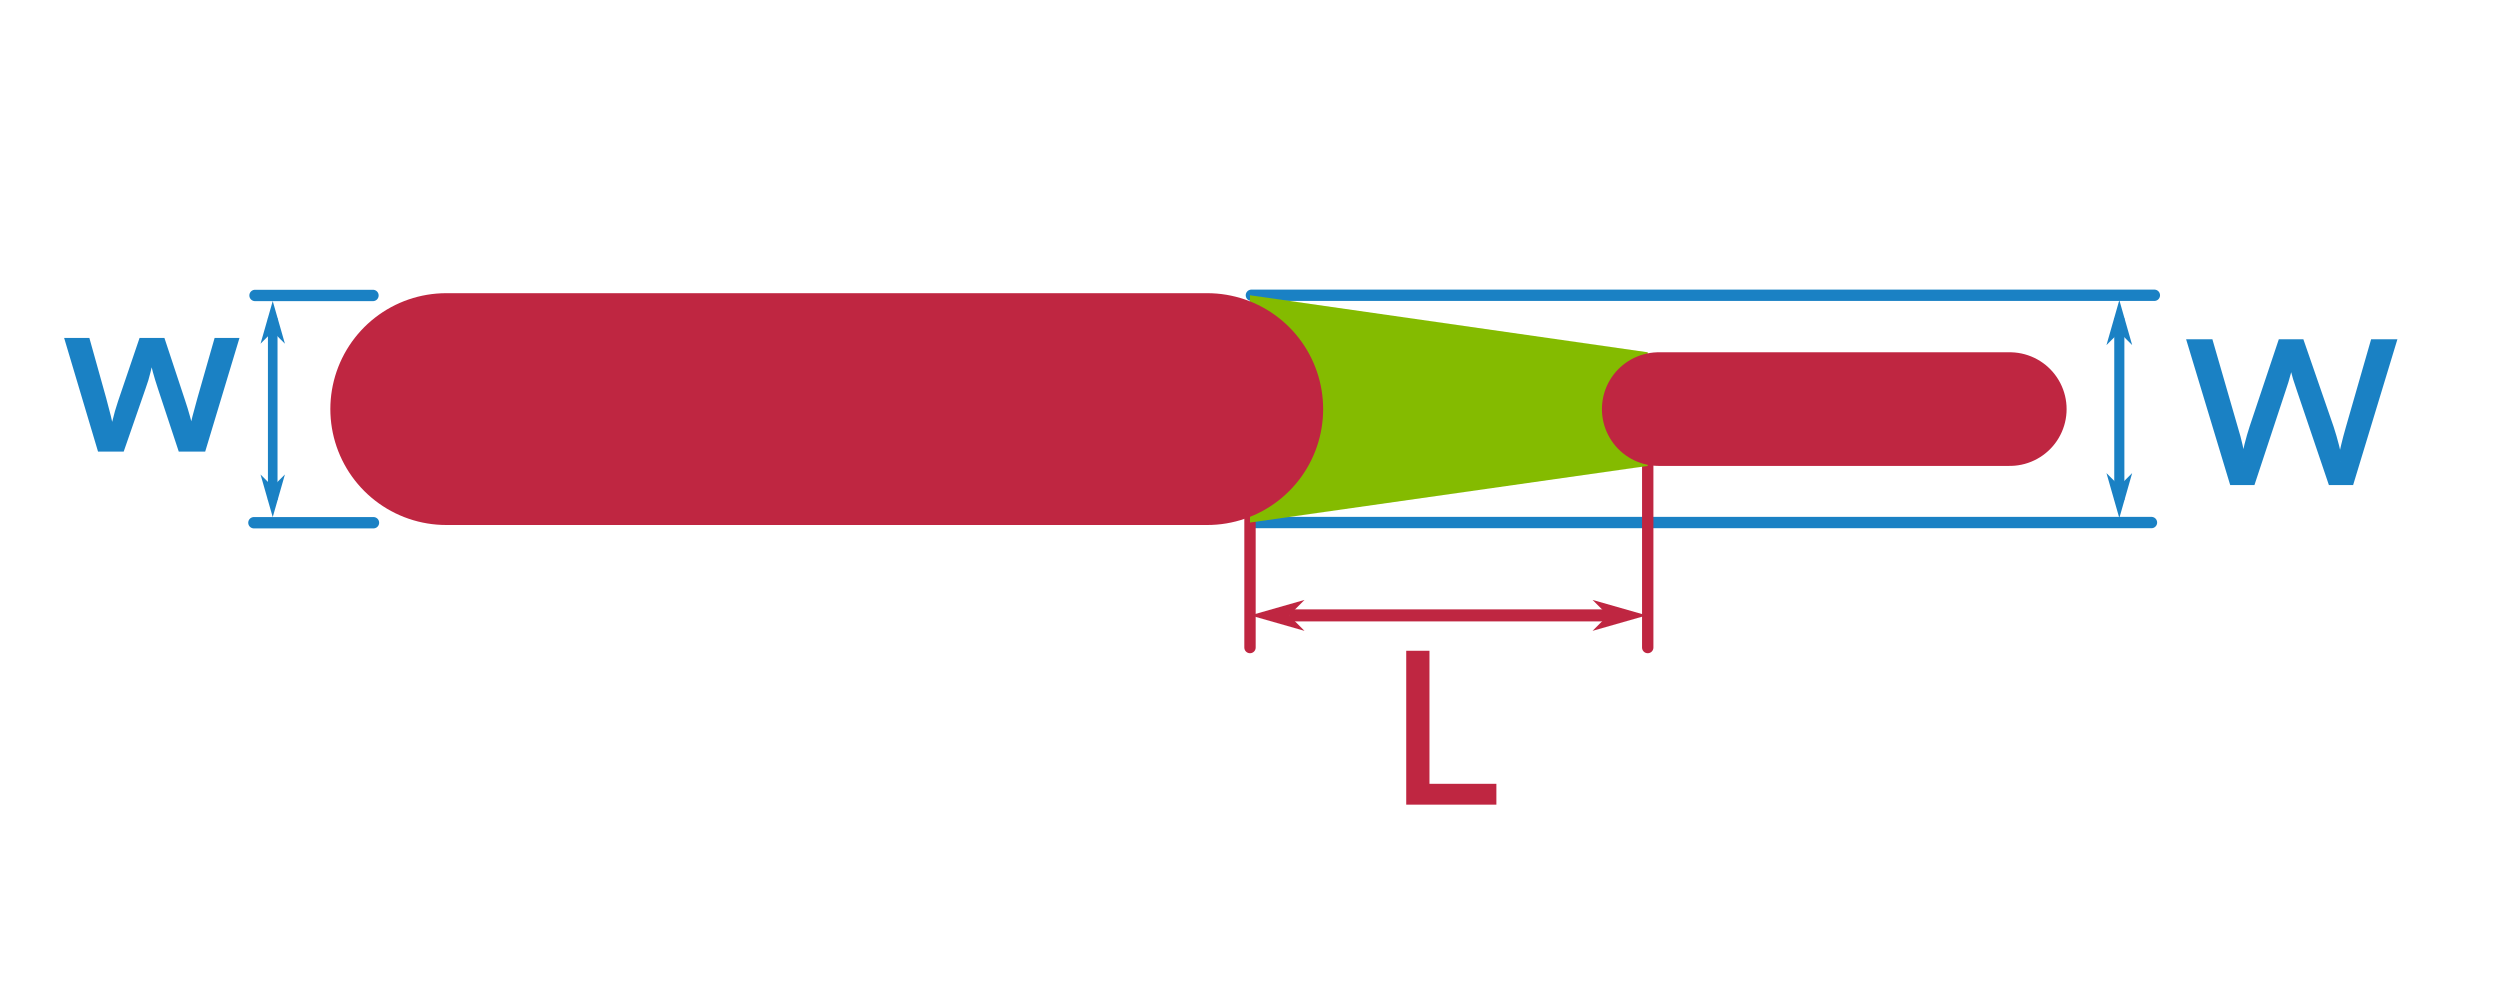
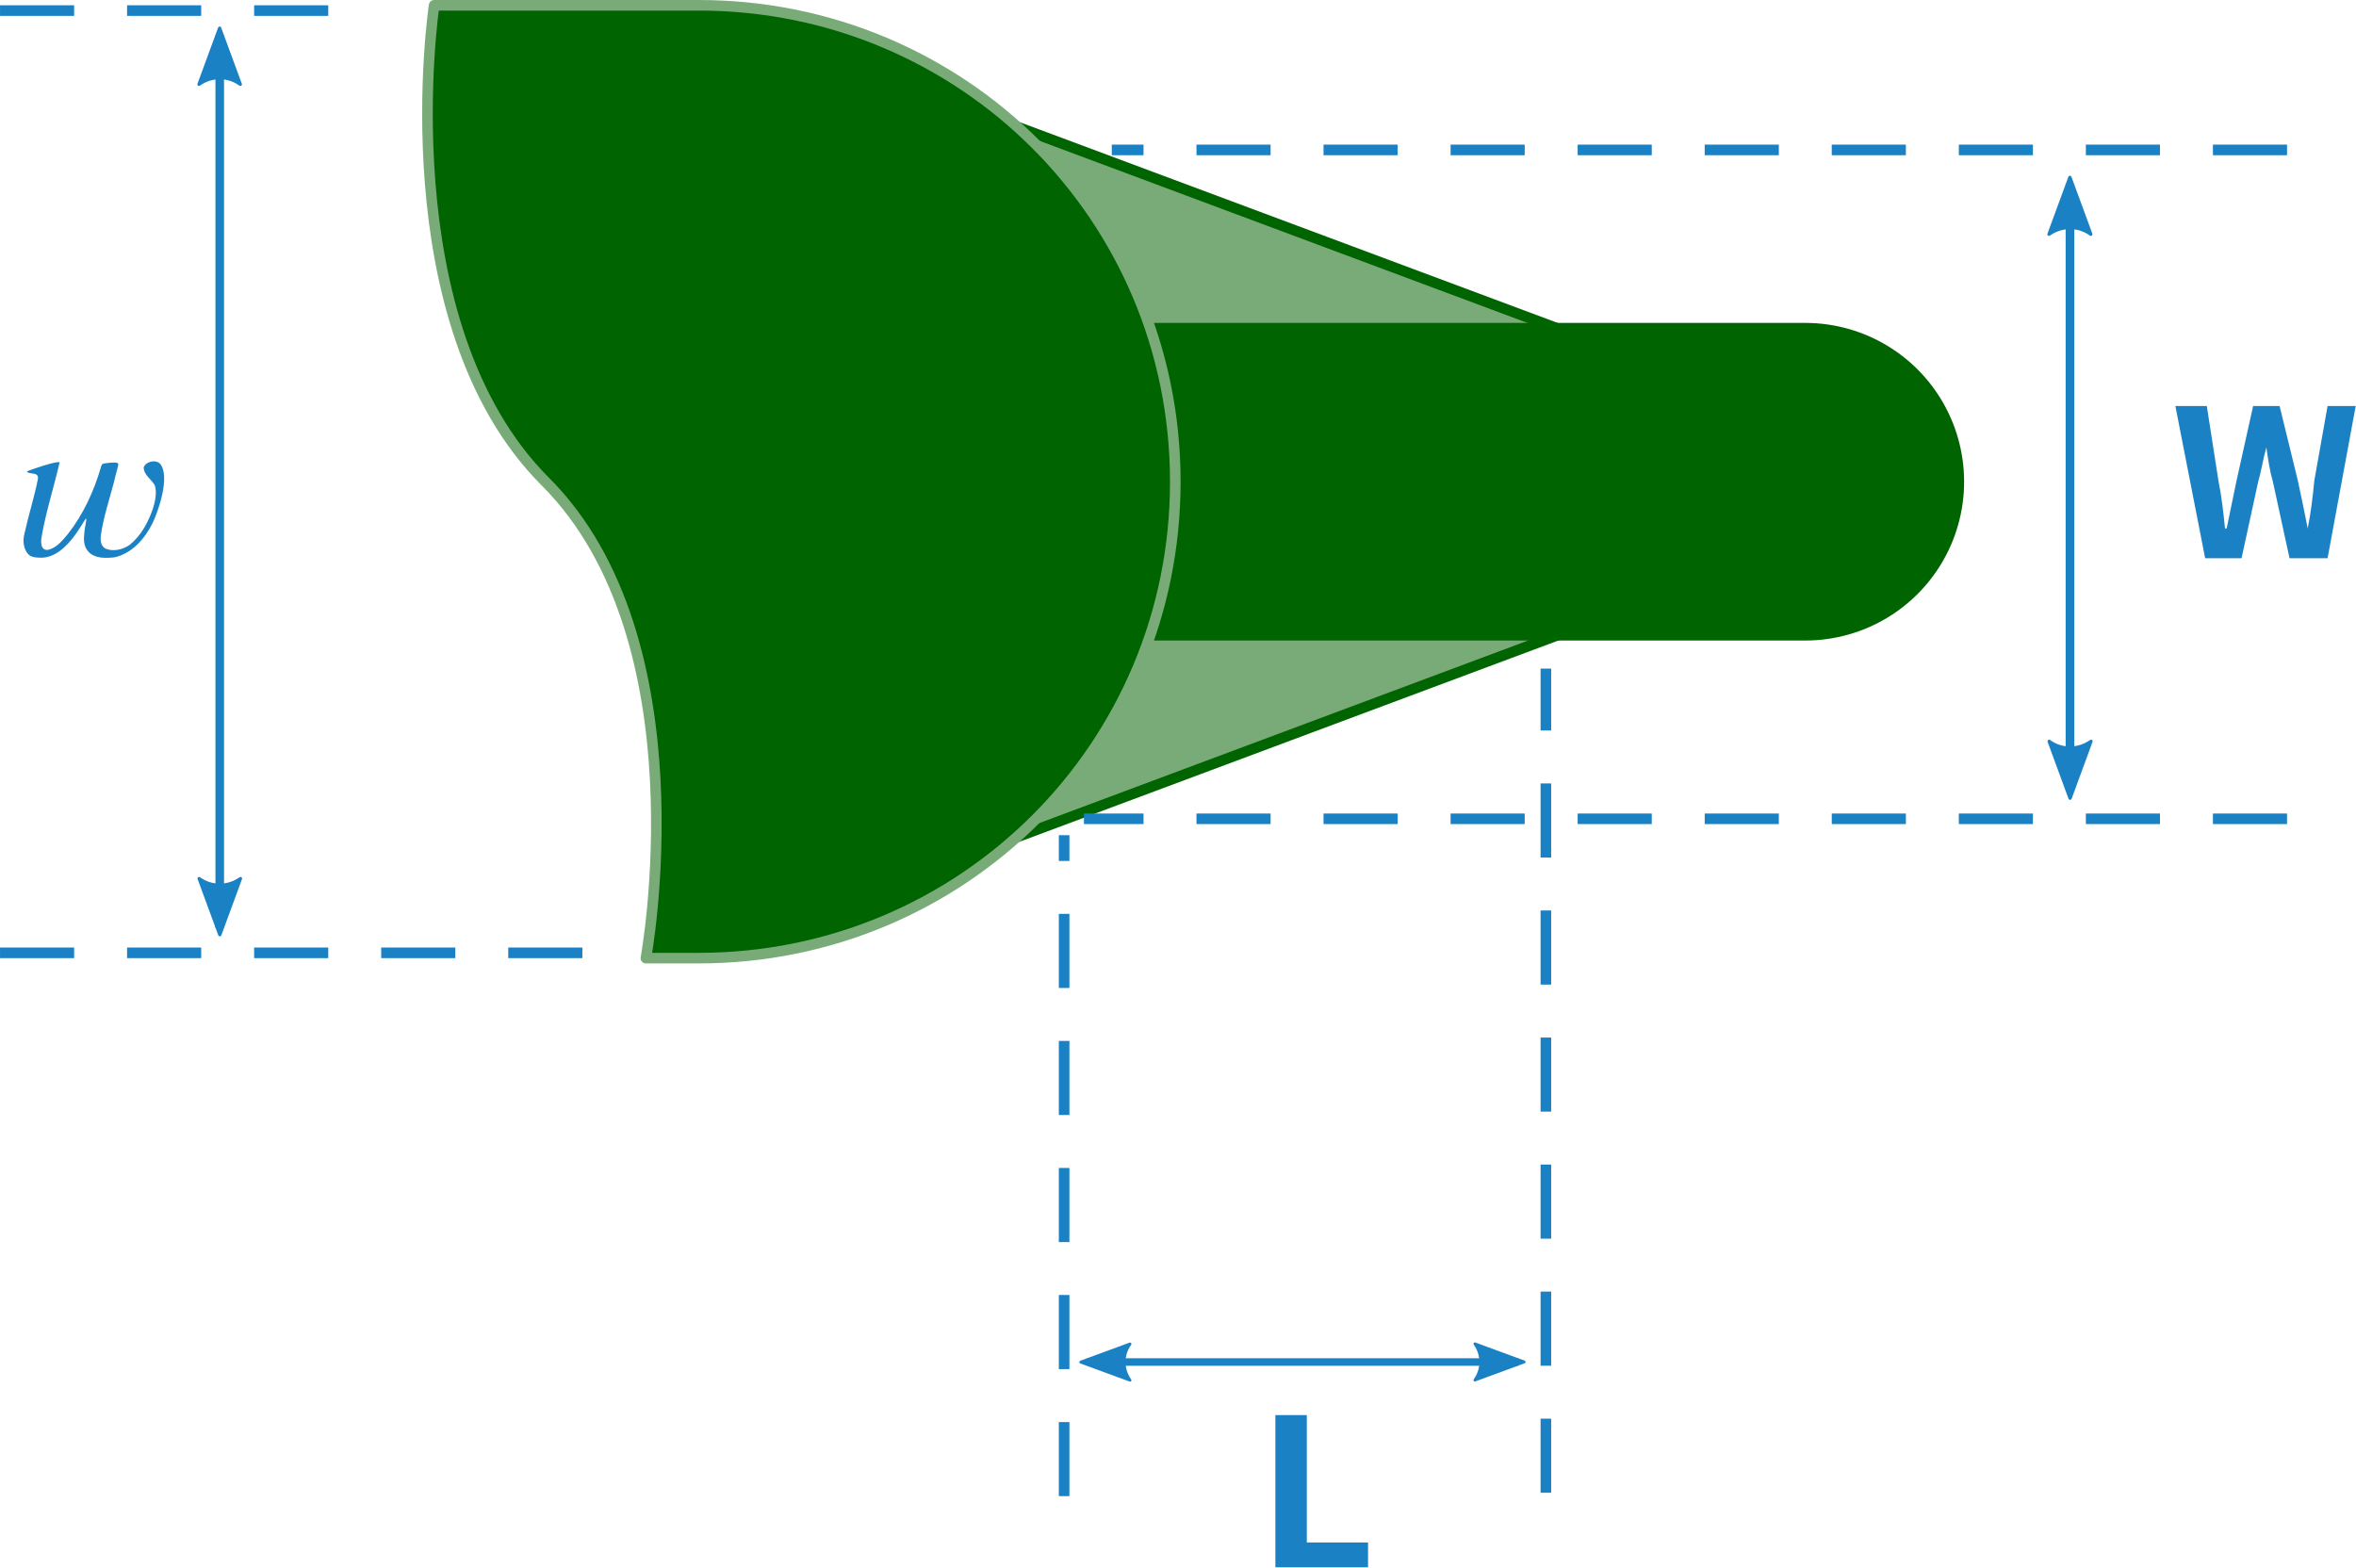
- <svg xmlns="http://www.w3.org/2000/svg" id="Слой_1" data-name="Слой 1" viewBox="0 0 220 88" version="1.1" width="220" height="88">
-   <defs id="defs115772">
-     <marker style="overflow:visible" id="Arrow1Send" refX="0" refY="0" orient="auto">
-       <path transform="matrix(-0.2,0,0,-0.2,-1.2,0)" style="fill:#1a81c4;fill-opacity:1;fill-rule:evenodd;stroke:#1a81c4;stroke-width:1pt;stroke-opacity:1" d="M 0,0 5,-5 -12.5,0 5,5 Z" id="path863" />
+ <svg xmlns="http://www.w3.org/2000/svg" id="Слой_1" data-name="Слой 1" viewBox="0 0 22.251 14.804" version="1.1" width="222.512" height="148.038">
+   <defs id="defs159429">
+     <marker style="overflow:visible" id="marker2044" refX="0" refY="0" orient="auto">
+       <path transform="scale(-0.6)" d="M 8.719,4.034 -2.207,0.016 8.719,-4.002 c -1.745,2.372 -1.735,5.617 -6e-7,8.035 z" style="fill:#1a81c4;fill-opacity:1;fill-rule:evenodd;stroke:#1a81c4;stroke-width:0.625;stroke-linejoin:round;stroke-opacity:1" id="path2042" />
    </marker>
-     <marker style="overflow:visible" id="marker2082" refX="0" refY="0" orient="auto">
-       <path transform="scale(-0.6)" d="M 8.719,4.034 -2.207,0.016 8.719,-4.002 c -1.745,2.372 -1.735,5.617 -6e-7,8.035 z" style="fill:#000000;fill-opacity:1;fill-rule:evenodd;stroke:#000000;stroke-width:0.625;stroke-linejoin:round;stroke-opacity:1" id="path2080" />
+     <marker style="overflow:visible" id="marker2034" refX="0" refY="0" orient="auto">
+       <path transform="scale(0.6)" d="M 8.719,4.034 -2.207,0.016 8.719,-4.002 c -1.745,2.372 -1.735,5.617 -6e-7,8.035 z" style="fill:#1a81c4;fill-opacity:1;fill-rule:evenodd;stroke:#1a81c4;stroke-width:0.625;stroke-linejoin:round;stroke-opacity:1" id="path2032" />
    </marker>
-     <marker style="overflow:visible" id="marker1866" refX="0" refY="0" orient="auto">
-       <path transform="scale(0.6)" d="M 8.719,4.034 -2.207,0.016 8.719,-4.002 c -1.745,2.372 -1.735,5.617 -6e-7,8.035 z" style="fill:#000000;fill-opacity:1;fill-rule:evenodd;stroke:#000000;stroke-width:0.625;stroke-linejoin:round;stroke-opacity:1" id="path1864" />
+     <marker style="overflow:visible" id="marker1869" refX="0" refY="0" orient="auto">
+       <path transform="scale(-0.6)" d="M 8.719,4.034 -2.207,0.016 8.719,-4.002 c -1.745,2.372 -1.735,5.617 -6e-7,8.035 z" style="fill:#1a81c4;fill-opacity:1;fill-rule:evenodd;stroke:#1a81c4;stroke-width:0.625;stroke-linejoin:round;stroke-opacity:1" id="path1867" />
    </marker>
-     <marker style="overflow:visible" id="Arrow1Lend" refX="0" refY="0" orient="auto">
-       <path transform="matrix(-0.8,0,0,-0.8,-10,0)" style="fill:#000000;fill-opacity:1;fill-rule:evenodd;stroke:#000000;stroke-width:1pt;stroke-opacity:1" d="M 0,0 5,-5 -12.5,0 5,5 Z" id="path851" />
+     <marker style="overflow:visible" id="marker1859" refX="0" refY="0" orient="auto">
+       <path transform="scale(0.6)" d="M 8.719,4.034 -2.207,0.016 8.719,-4.002 c -1.745,2.372 -1.735,5.617 -6e-7,8.035 z" style="fill:#1a81c4;fill-opacity:1;fill-rule:evenodd;stroke:#1a81c4;stroke-width:0.625;stroke-linejoin:round;stroke-opacity:1" id="path1857" />
    </marker>
-     <marker style="overflow:visible" id="Tail" refX="0" refY="0" orient="auto">
-       <g transform="scale(-1.2)" id="g896" style="fill:#000000;fill-opacity:1;stroke:#000000;stroke-opacity:1">
-         <path style="fill:#000000;fill-opacity:1;fill-rule:evenodd;stroke:#000000;stroke-width:0.8;stroke-linecap:round;stroke-opacity:1" d="M -3.805,-3.959 0.544,0" id="path884" />
-         <path style="fill:#000000;fill-opacity:1;fill-rule:evenodd;stroke:#000000;stroke-width:0.8;stroke-linecap:round;stroke-opacity:1" d="M -1.287,-3.959 3.062,0" id="path886" />
-         <path style="fill:#000000;fill-opacity:1;fill-rule:evenodd;stroke:#000000;stroke-width:0.8;stroke-linecap:round;stroke-opacity:1" d="M 1.305,-3.959 5.654,0" id="path888" />
-         <path style="fill:#000000;fill-opacity:1;fill-rule:evenodd;stroke:#000000;stroke-width:0.8;stroke-linecap:round;stroke-opacity:1" d="M -3.805,4.178 0.544,0.22" id="path890" />
-         <path style="fill:#000000;fill-opacity:1;fill-rule:evenodd;stroke:#000000;stroke-width:0.8;stroke-linecap:round;stroke-opacity:1" d="M -1.287,4.178 3.062,0.22" id="path892" />
-         <path style="fill:#000000;fill-opacity:1;fill-rule:evenodd;stroke:#000000;stroke-width:0.8;stroke-linecap:round;stroke-opacity:1" d="M 1.305,4.178 5.654,0.22" id="path894" />
-       </g>
+     <style id="style159427">.cls-1{fill:#1a81c4;}</style>
+     <marker style="overflow:visible" id="marker1675" refX="0" refY="0" orient="auto">
+       <path transform="scale(0.6)" d="M 8.719,4.034 -2.207,0.016 8.719,-4.002 c -1.745,2.372 -1.735,5.617 -6e-7,8.035 z" style="fill:#1a81c4;fill-opacity:1;fill-rule:evenodd;stroke:#1a81c4;stroke-width:0.625;stroke-linejoin:round;stroke-opacity:1" id="path1673" />
    </marker>
-     <marker style="overflow:visible" id="Arrow2Mend" refX="0" refY="0" orient="auto">
-       <path transform="scale(-0.6)" d="M 8.719,4.034 -2.207,0.016 8.719,-4.002 c -1.745,2.372 -1.735,5.617 -6e-7,8.035 z" style="fill:#000000;fill-opacity:1;fill-rule:evenodd;stroke:#000000;stroke-width:0.625;stroke-linejoin:round;stroke-opacity:1" id="path875" />
+     <marker style="overflow:visible" id="marker2029" refX="0" refY="0" orient="auto">
+       <path transform="scale(-0.6)" d="M 8.719,4.034 -2.207,0.016 8.719,-4.002 c -1.745,2.372 -1.735,5.617 -6e-7,8.035 z" style="fill:#1a81c4;fill-opacity:1;fill-rule:evenodd;stroke:#1a81c4;stroke-width:0.625;stroke-linejoin:round;stroke-opacity:1" id="path2027" />
    </marker>
-     <marker style="overflow:visible" id="Arrow2Sstart" refX="0" refY="0" orient="auto">
-       <path transform="matrix(0.3,0,0,0.3,-0.69,0)" d="M 8.719,4.034 -2.207,0.016 8.719,-4.002 c -1.745,2.372 -1.735,5.617 -6e-7,8.035 z" style="fill:#000000;fill-opacity:1;fill-rule:evenodd;stroke:#000000;stroke-width:0.625;stroke-linejoin:round;stroke-opacity:1" id="path878" />
+     <marker style="overflow:visible" id="marker2034-9" refX="0" refY="0" orient="auto">
+       <path transform="scale(0.6)" d="M 8.719,4.034 -2.207,0.016 8.719,-4.002 c -1.745,2.372 -1.735,5.617 -6e-7,8.035 z" style="fill:#1a81c4;fill-opacity:1;fill-rule:evenodd;stroke:#1a81c4;stroke-width:0.625;stroke-linejoin:round;stroke-opacity:1" id="path2032-1" />
    </marker>
-     <marker style="overflow:visible" id="Arrow1Sstart" refX="0" refY="0" orient="auto">
-       <path transform="matrix(0.2,0,0,0.2,1.2,0)" style="fill:#1a81c4;fill-opacity:1;fill-rule:evenodd;stroke:#1a81c4;stroke-width:1pt;stroke-opacity:1" d="M 0,0 5,-5 -12.5,0 5,5 Z" id="path860" />
-     </marker>
-     <marker style="overflow:visible" id="Arrow1Mstart" refX="0" refY="0" orient="auto">
-       <path transform="matrix(0.4,0,0,0.4,4,0)" style="fill:#000000;fill-opacity:1;fill-rule:evenodd;stroke:#000000;stroke-width:1pt;stroke-opacity:1" d="M 0,0 5,-5 -12.5,0 5,5 Z" id="path854" />
-     </marker>
-     <marker style="overflow:visible" id="Arrow1Lstart" refX="0" refY="0" orient="auto">
-       <path transform="matrix(0.8,0,0,0.8,10,0)" style="fill:#000000;fill-opacity:1;fill-rule:evenodd;stroke:#000000;stroke-width:1pt;stroke-opacity:1" d="M 0,0 5,-5 -12.5,0 5,5 Z" id="path848" />
-     </marker>
-     <style id="style115770">.cls-1{fill:#f29100;}.cls-2{fill:#b9b9b9;}</style>
-     <marker style="overflow:visible" id="Arrow1Sstart-8" refX="0" refY="0" orient="auto">
-       <path transform="matrix(0.2,0,0,0.2,1.2,0)" style="fill:#1a81c4;fill-opacity:1;fill-rule:evenodd;stroke:#1a81c4;stroke-width:1pt;stroke-opacity:1" d="M 0,0 5,-5 -12.5,0 5,5 Z" id="path860-9" />
-     </marker>
-     <marker style="overflow:visible" id="Arrow1Send-0" refX="0" refY="0" orient="auto">
-       <path transform="matrix(-0.2,0,0,-0.2,-1.2,0)" style="fill:#1a81c4;fill-opacity:1;fill-rule:evenodd;stroke:#1a81c4;stroke-width:1pt;stroke-opacity:1" d="M 0,0 5,-5 -12.5,0 5,5 Z" id="path863-8" />
-     </marker>
-     <marker style="overflow:visible" id="Arrow1Sstart-9" refX="0" refY="0" orient="auto">
-       <path transform="matrix(0.2,0,0,0.2,1.2,0)" style="fill:#1a81c4;fill-opacity:1;fill-rule:evenodd;stroke:#1a81c4;stroke-width:1pt;stroke-opacity:1" d="M 0,0 5,-5 -12.5,0 5,5 Z" id="path860-5" />
-     </marker>
-     <marker style="overflow:visible" id="Arrow1Send-7" refX="0" refY="0" orient="auto">
-       <path transform="matrix(-0.2,0,0,-0.2,-1.2,0)" style="fill:#1a81c4;fill-opacity:1;fill-rule:evenodd;stroke:#0000ea;stroke-width:1pt;stroke-opacity:1" d="M 0,0 5,-5 -12.5,0 5,5 Z" id="path863-9" />
-     </marker>
-     <marker style="overflow:visible" id="marker15697" refX="0" refY="0" orient="auto-start-reverse" markerWidth="4.499" markerHeight="2.571" viewBox="0 0 8.75 5" preserveAspectRatio="xMidYMid">
-       <path style="fill:context-stroke;fill-rule:evenodd;stroke:none" d="M 0,0 5,-5 -12.5,0 5,5 Z" id="path15695" transform="scale(-0.5)" />
-     </marker>
-     <marker style="overflow:visible" id="marker13751" refX="0" refY="0" orient="auto-start-reverse" markerWidth="4.499" markerHeight="2.571" viewBox="0 0 8.75 5" preserveAspectRatio="xMidYMid">
-       <path style="fill:context-stroke;fill-rule:evenodd;stroke:none" d="M 0,0 5,-5 -12.5,0 5,5 Z" id="path13749" transform="scale(-0.5)" />
+     <marker style="overflow:visible" id="marker2044-2" refX="0" refY="0" orient="auto">
+       <path transform="scale(-0.6)" d="M 8.719,4.034 -2.207,0.016 8.719,-4.002 c -1.745,2.372 -1.735,5.617 -6e-7,8.035 z" style="fill:#1a81c4;fill-opacity:1;fill-rule:evenodd;stroke:#1a81c4;stroke-width:0.625;stroke-linejoin:round;stroke-opacity:1" id="path2042-7" />
    </marker>
  </defs>
-   <path style="fill:none;stroke:#1a81c4;stroke-width:0.845;stroke-linecap:butt;stroke-linejoin:miter;stroke-miterlimit:4;stroke-dasharray:none;stroke-opacity:1;marker-start:url(#Arrow1Sstart);marker-end:url(#Arrow1Send)" d="M 24,28 V 44" id="path2066" />
-   <text xml:space="preserve" style="font-size:26.714px;line-height:1.25;font-family:sans-serif;letter-spacing:0px;word-spacing:0px;fill:#1a81c4;fill-opacity:1;stroke:#1a81c4;stroke-width:0.41;stroke-miterlimit:4;stroke-dasharray:none;stroke-opacity:1" x="5.48" y="41.237" id="text2758-9" transform="scale(1.042274,0.9594402)">
-     <tspan id="tspan2756-9" x="5.48" y="41.237" style="font-style:normal;font-variant:normal;font-weight:normal;font-stretch:normal;font-size:18.667px;font-family:'Snell Roundhand';-inkscape-font-specification:'Snell Roundhand, Normal';font-variant-ligatures:normal;font-variant-caps:normal;font-variant-numeric:normal;font-variant-east-asian:normal;fill:#1a81c4;fill-opacity:1;stroke:#1a81c4;stroke-width:0.41;stroke-miterlimit:4;stroke-dasharray:none;stroke-opacity:1">w</tspan>
+   <text xml:space="preserve" style="font-style:normal;font-weight:normal;font-size:40px;line-height:1.25;font-family:sans-serif;letter-spacing:0px;word-spacing:0px;fill:#000000;fill-opacity:1;stroke:none" x="0.1" y="6.05" id="text1327">
+     <tspan id="tspan1325" x="0.1" y="6.05" />
  </text>
-   <path style="fill:none;stroke:#1a81c4;stroke-width:1;stroke-linecap:round;stroke-linejoin:miter;stroke-miterlimit:3;stroke-dasharray:none;stroke-opacity:1" d="m 189.583,25.984 h -79.459 v 0" id="path842-2" />
-   <path style="fill:#0000ea;fill-opacity:1;stroke:#1a81c4;stroke-width:1;stroke-linecap:round;stroke-linejoin:miter;stroke-miterlimit:3;stroke-dasharray:none;stroke-opacity:1" d="m 189.328,45.984 h -79.206 v 0" id="path842-2-5" />
-   <path style="fill:none;stroke:#bf2641;stroke-width:1;stroke-linecap:round;stroke-linejoin:miter;stroke-miterlimit:4;stroke-dasharray:none;stroke-opacity:1" d="m 110,37.105 v 19.879 0" id="path2810" />
-   <path style="fill:none;stroke:#bf2641;stroke-width:1;stroke-linecap:round;stroke-linejoin:miter;stroke-miterlimit:4;stroke-dasharray:none;stroke-opacity:1" d="M 145,37.893 V 56.984" id="path2812" />
-   <path style="fill:none;stroke:#1a81c4;stroke-width:0.891;stroke-linecap:butt;stroke-linejoin:miter;stroke-miterlimit:4;stroke-dasharray:none;stroke-opacity:1;marker-start:url(#Arrow1Sstart-8);marker-end:url(#Arrow1Send-0)" d="M 186.5,28 V 44" id="path2066-3" />
-   <path style="fill:#0000cb;fill-opacity:1;stroke:#1a81c4;stroke-width:1;stroke-linecap:round;stroke-linejoin:miter;stroke-miterlimit:3;stroke-dasharray:none;stroke-opacity:1" d="M 32.821,26 H 22.442 v 0" id="path842" />
-   <path style="fill:none;stroke:#1a81c4;stroke-width:1;stroke-linecap:round;stroke-linejoin:miter;stroke-miterlimit:4;stroke-dasharray:none;stroke-opacity:1" d="M 32.865,46 H 22.344" id="path844" />
-   <path style="opacity:1;fill:#84bb00;fill-opacity:1;stroke:#000000;stroke-width:0;stroke-linecap:butt;stroke-linejoin:miter;stroke-miterlimit:4;stroke-dasharray:none;stroke-opacity:1" d="M 110,25.984 145,31 v 10 l -35,4.984" id="path15" />
-   <text xml:space="preserve" style="font-size:18.748px;line-height:1.25;font-family:sans-serif;letter-spacing:0px;word-spacing:0px;fill:#1a81c4;fill-opacity:1;stroke:#1a81c4;stroke-width:0.384;stroke-linecap:round;stroke-miterlimit:4;stroke-dasharray:none;stroke-opacity:1" x="180.097" y="45.415" id="text2804" transform="scale(1.068365,0.9360098)">
-     <tspan id="tspan2802" x="180.097" y="45.415" style="font-style:normal;font-variant:normal;font-weight:normal;font-stretch:normal;font-size:18.667px;font-family:sans-serif;-inkscape-font-specification:'sans-serif, Normal';font-variant-ligatures:normal;font-variant-caps:normal;font-variant-numeric:normal;font-variant-east-asian:normal;fill:#1a81c4;fill-opacity:1;stroke:#1a81c4;stroke-width:0.384;stroke-linecap:round;stroke-miterlimit:4;stroke-dasharray:none;stroke-opacity:1">W</tspan>
-   </text>
-   <text xml:space="preserve" style="font-size:17.234px;line-height:1.25;font-family:sans-serif;letter-spacing:0px;word-spacing:0px;fill:#bf2641;fill-opacity:1;stroke:#bf2641;stroke-width:0.353;stroke-miterlimit:4;stroke-dasharray:none;stroke-opacity:1" x="120.855" y="71.36" id="text2808" transform="scale(1.010258,0.9898466)">
-     <tspan id="tspan2806" x="120.855" y="71.36" style="font-style:normal;font-variant:normal;font-weight:normal;font-stretch:normal;font-size:18.667px;font-family:sans-serif;-inkscape-font-specification:'sans-serif, Normal';font-variant-ligatures:normal;font-variant-caps:normal;font-variant-numeric:normal;font-variant-east-asian:normal;fill:#bf2641;fill-opacity:1;stroke:#bf2641;stroke-width:0.353;stroke-miterlimit:4;stroke-dasharray:none;stroke-opacity:1">L</tspan>
-   </text>
-   <path style="fill:#a10000;fill-opacity:1;stroke:#bf2641;stroke-width:1.059;stroke-linecap:butt;stroke-linejoin:miter;stroke-miterlimit:4;stroke-dasharray:none;stroke-opacity:1;marker-start:url(#marker15697);marker-end:url(#marker13751)" d="m 113.436,54.154 h 28.068" id="path550-0" />
-   <path style="fill:#84bb00;fill-opacity:1;stroke:#bf2641;stroke-width:10;stroke-linecap:round;stroke-linejoin:miter;stroke-miterlimit:4;stroke-dasharray:none;stroke-opacity:1" d="m 145.969,36 h 30.892" id="path4938" />
-   <path style="fill:none;stroke:#bf2641;stroke-width:20.4;stroke-linecap:round;stroke-linejoin:miter;stroke-miterlimit:4;stroke-dasharray:none;stroke-opacity:1" d="M 106.237,36 H 39.27" id="path8022" />
+   <g id="g2158" transform="translate(-0.8999999,-6.95)">
+     <path id="path1037" style="fill:#79ab79;fill-opacity:1;stroke:#006400;stroke-width:0.1;stroke-linecap:square;stroke-linejoin:round;stroke-miterlimit:4;stroke-dasharray:none;stroke-dashoffset:0;stroke-opacity:1;paint-order:fill markers stroke" d="m 10.45,8.127 v 6.75 l 6.492,-2.425 v -1.902 z" />
+     <path style="fill:none;fill-opacity:1;stroke:#006400;stroke-width:3;stroke-linecap:round;stroke-linejoin:round;stroke-miterlimit:4;stroke-dasharray:none;stroke-opacity:1;paint-order:fill markers stroke" d="m 10,11.5 h 7.95" id="path1389" />
+     <path style="fill:none;fill-opacity:1;stroke:#1a81c4;stroke-width:0.081;stroke-linecap:square;stroke-linejoin:round;stroke-miterlimit:4;stroke-dasharray:none;stroke-dashoffset:0;marker-start:url(#marker1675);marker-end:url(#marker2029);paint-order:fill markers stroke" d="M 2.975,7.323 V 15.672" id="path1043" />
+     <path style="fill:none;fill-opacity:1;stroke:#1a81c4;stroke-width:0.1;stroke-linecap:square;stroke-linejoin:round;stroke-miterlimit:4;stroke-dasharray:0.6, 0.6;stroke-dashoffset:0;paint-order:fill markers stroke" d="M 0.95,7.05 H 4.45" id="path1878" />
+     <text xml:space="preserve" style="font-style:normal;font-variant:normal;font-weight:normal;font-stretch:normal;font-size:1.942px;line-height:1.25;font-family:'Noto Sans Mono CJK SC';-inkscape-font-specification:'Noto Sans Mono CJK SC';letter-spacing:0px;word-spacing:0px;fill:#1a81c4;fill-opacity:1;stroke:none;stroke-width:0.121" x="12.773" y="21.754" id="text3524">
+       <tspan id="tspan3522" x="12.773" y="21.754" style="font-style:normal;font-variant:normal;font-weight:bold;font-stretch:normal;font-size:1.942px;font-family:'Noto Sans CJK SC';-inkscape-font-specification:'Noto Sans CJK SC Bold';font-variant-ligatures:normal;font-variant-caps:normal;font-variant-numeric:normal;font-variant-east-asian:normal;fill:#1a81c4;fill-opacity:1;stroke-width:0.121">L</tspan>
+     </text>
+     <text xml:space="preserve" style="font-style:normal;font-variant:normal;font-weight:normal;font-stretch:normal;font-size:1.942px;line-height:1.25;font-family:'Noto Sans Mono CJK SC';-inkscape-font-specification:'Noto Sans Mono CJK SC';letter-spacing:0px;word-spacing:0px;fill:#1a81c4;fill-opacity:1;stroke:none;stroke-width:0.121" x="21.413" y="12.22" id="text3600">
+       <tspan id="tspan3598" x="21.413" y="12.22" style="font-style:normal;font-variant:normal;font-weight:bold;font-stretch:normal;font-size:1.942px;font-family:'Noto Sans CJK SC';-inkscape-font-specification:'Noto Sans CJK SC Bold';font-variant-ligatures:normal;font-variant-caps:normal;font-variant-numeric:normal;font-variant-east-asian:normal;fill:#1a81c4;fill-opacity:1;stroke-width:0.121">W</tspan>
+     </text>
+     <path style="fill:none;fill-opacity:1;stroke:#1a81c4;stroke-width:0.1;stroke-linecap:square;stroke-linejoin:round;stroke-miterlimit:4;stroke-dasharray:0.6, 0.6;stroke-dashoffset:0;paint-order:fill markers stroke" d="M 0.95,15.95 H 6.802" id="path1585" />
+     <path style="fill:none;fill-opacity:1;stroke:#1a81c4;stroke-width:0.071;stroke-linecap:square;stroke-linejoin:round;stroke-miterlimit:4;stroke-dasharray:none;stroke-dashoffset:0;marker-start:url(#marker1859);marker-end:url(#marker1869);paint-order:fill markers stroke" d="M 15.201,19.815 H 11.201" id="path1851" />
+     <path style="fill:none;fill-opacity:1;stroke:#1a81c4;stroke-width:0.1;stroke-linecap:square;stroke-linejoin:round;stroke-miterlimit:4;stroke-dasharray:0.6, 0.6;stroke-dashoffset:0;paint-order:fill markers stroke" d="M 15.5,21 V 13.315" id="path1853" />
+     <path style="fill:none;fill-opacity:1;stroke:#1a81c4;stroke-width:0.1;stroke-linecap:square;stroke-linejoin:round;stroke-miterlimit:4;stroke-dasharray:0.6, 0.6;stroke-dashoffset:0;paint-order:fill markers stroke" d="M 10.95,21.032 V 14.889" id="path1855" />
+     <path style="fill:none;fill-opacity:1;stroke:#1a81c4;stroke-width:0.082;stroke-linecap:square;stroke-linejoin:round;stroke-miterlimit:4;stroke-dasharray:none;stroke-dashoffset:0;marker-start:url(#marker2034);marker-end:url(#marker2044);paint-order:fill markers stroke" d="m 20.45,8.734 v 5.647" id="path2025" />
+     <path style="fill:none;fill-opacity:1;stroke:#1a81c4;stroke-width:0.1;stroke-linecap:square;stroke-linejoin:round;stroke-miterlimit:4;stroke-dasharray:0.6, 0.6;stroke-dashoffset:0;paint-order:fill markers stroke" d="m 22.45,8.366 h -11" id="path2028" />
+     <path style="fill:none;fill-opacity:1;stroke:#1a81c4;stroke-width:0.1;stroke-linecap:square;stroke-linejoin:round;stroke-miterlimit:4;stroke-dasharray:0.6, 0.6;stroke-dashoffset:0;paint-order:fill markers stroke" d="M 22.45,14.684 H 11.187" id="path2136" />
+     <path id="path1395" style="fill:#1a81c4;fill-opacity:1;stroke-width:0.012" d="m 1.186,12.201 c -0.066,-0.047 -0.075,-0.143 -0.054,-0.216 0.038,-0.172 0.092,-0.339 0.126,-0.512 0.01,-0.072 -0.089,-0.036 -0.104,-0.071 0.055,-0.022 0.272,-0.097 0.309,-0.086 -0.053,0.231 -0.126,0.457 -0.168,0.691 -0.01,0.049 -0.019,0.143 0.057,0.137 0.082,-0.018 0.137,-0.089 0.189,-0.15 0.146,-0.186 0.246,-0.405 0.312,-0.631 0.006,-0.019 0.006,-0.032 0.034,-0.036 0.082,-0.012 0.128,-0.012 0.13,0.006 0.002,0.018 -0.03,0.112 -0.04,0.168 -0.044,0.166 -0.099,0.33 -0.124,0.501 -0.008,0.05 -0.002,0.115 0.054,0.134 0.072,0.025 0.156,0.003 0.218,-0.04 0.109,-0.088 0.177,-0.217 0.221,-0.348 0.02,-0.067 0.036,-0.142 0.017,-0.211 -0.031,-0.06 -0.106,-0.099 -0.106,-0.173 0.02,-0.055 0.113,-0.077 0.155,-0.033 0.099,0.119 -0.02,0.457 -0.072,0.561 -0.072,0.146 -0.192,0.284 -0.357,0.322 -0.084,0.009 -0.187,0.014 -0.249,-0.054 -0.044,-0.048 -0.046,-0.116 -0.037,-0.177 -7.324e-4,-0.043 0.024,-0.114 0.015,-0.138 -0.06,0.095 -0.118,0.195 -0.203,0.272 -0.065,0.062 -0.151,0.109 -0.243,0.1 -0.027,-0.001 -0.055,-0.004 -0.079,-0.016 z" />
+     <path id="rect1543" style="fill:#006400;fill-opacity:1;stroke:#79ab79;stroke-width:0.1;stroke-linecap:square;stroke-linejoin:round;stroke-miterlimit:4;stroke-dasharray:none;stroke-opacity:1;paint-order:fill markers stroke" d="m 5,7 c 0,0 -0.449,3 1.051,4.5 1.5,1.5 0.949,4.5 0.949,4.5 h 0.5 C 9.993,16 12,13.993 12,11.5 12,9.007 9.993,7 7.5,7 Z" />
+   </g>
</svg>
